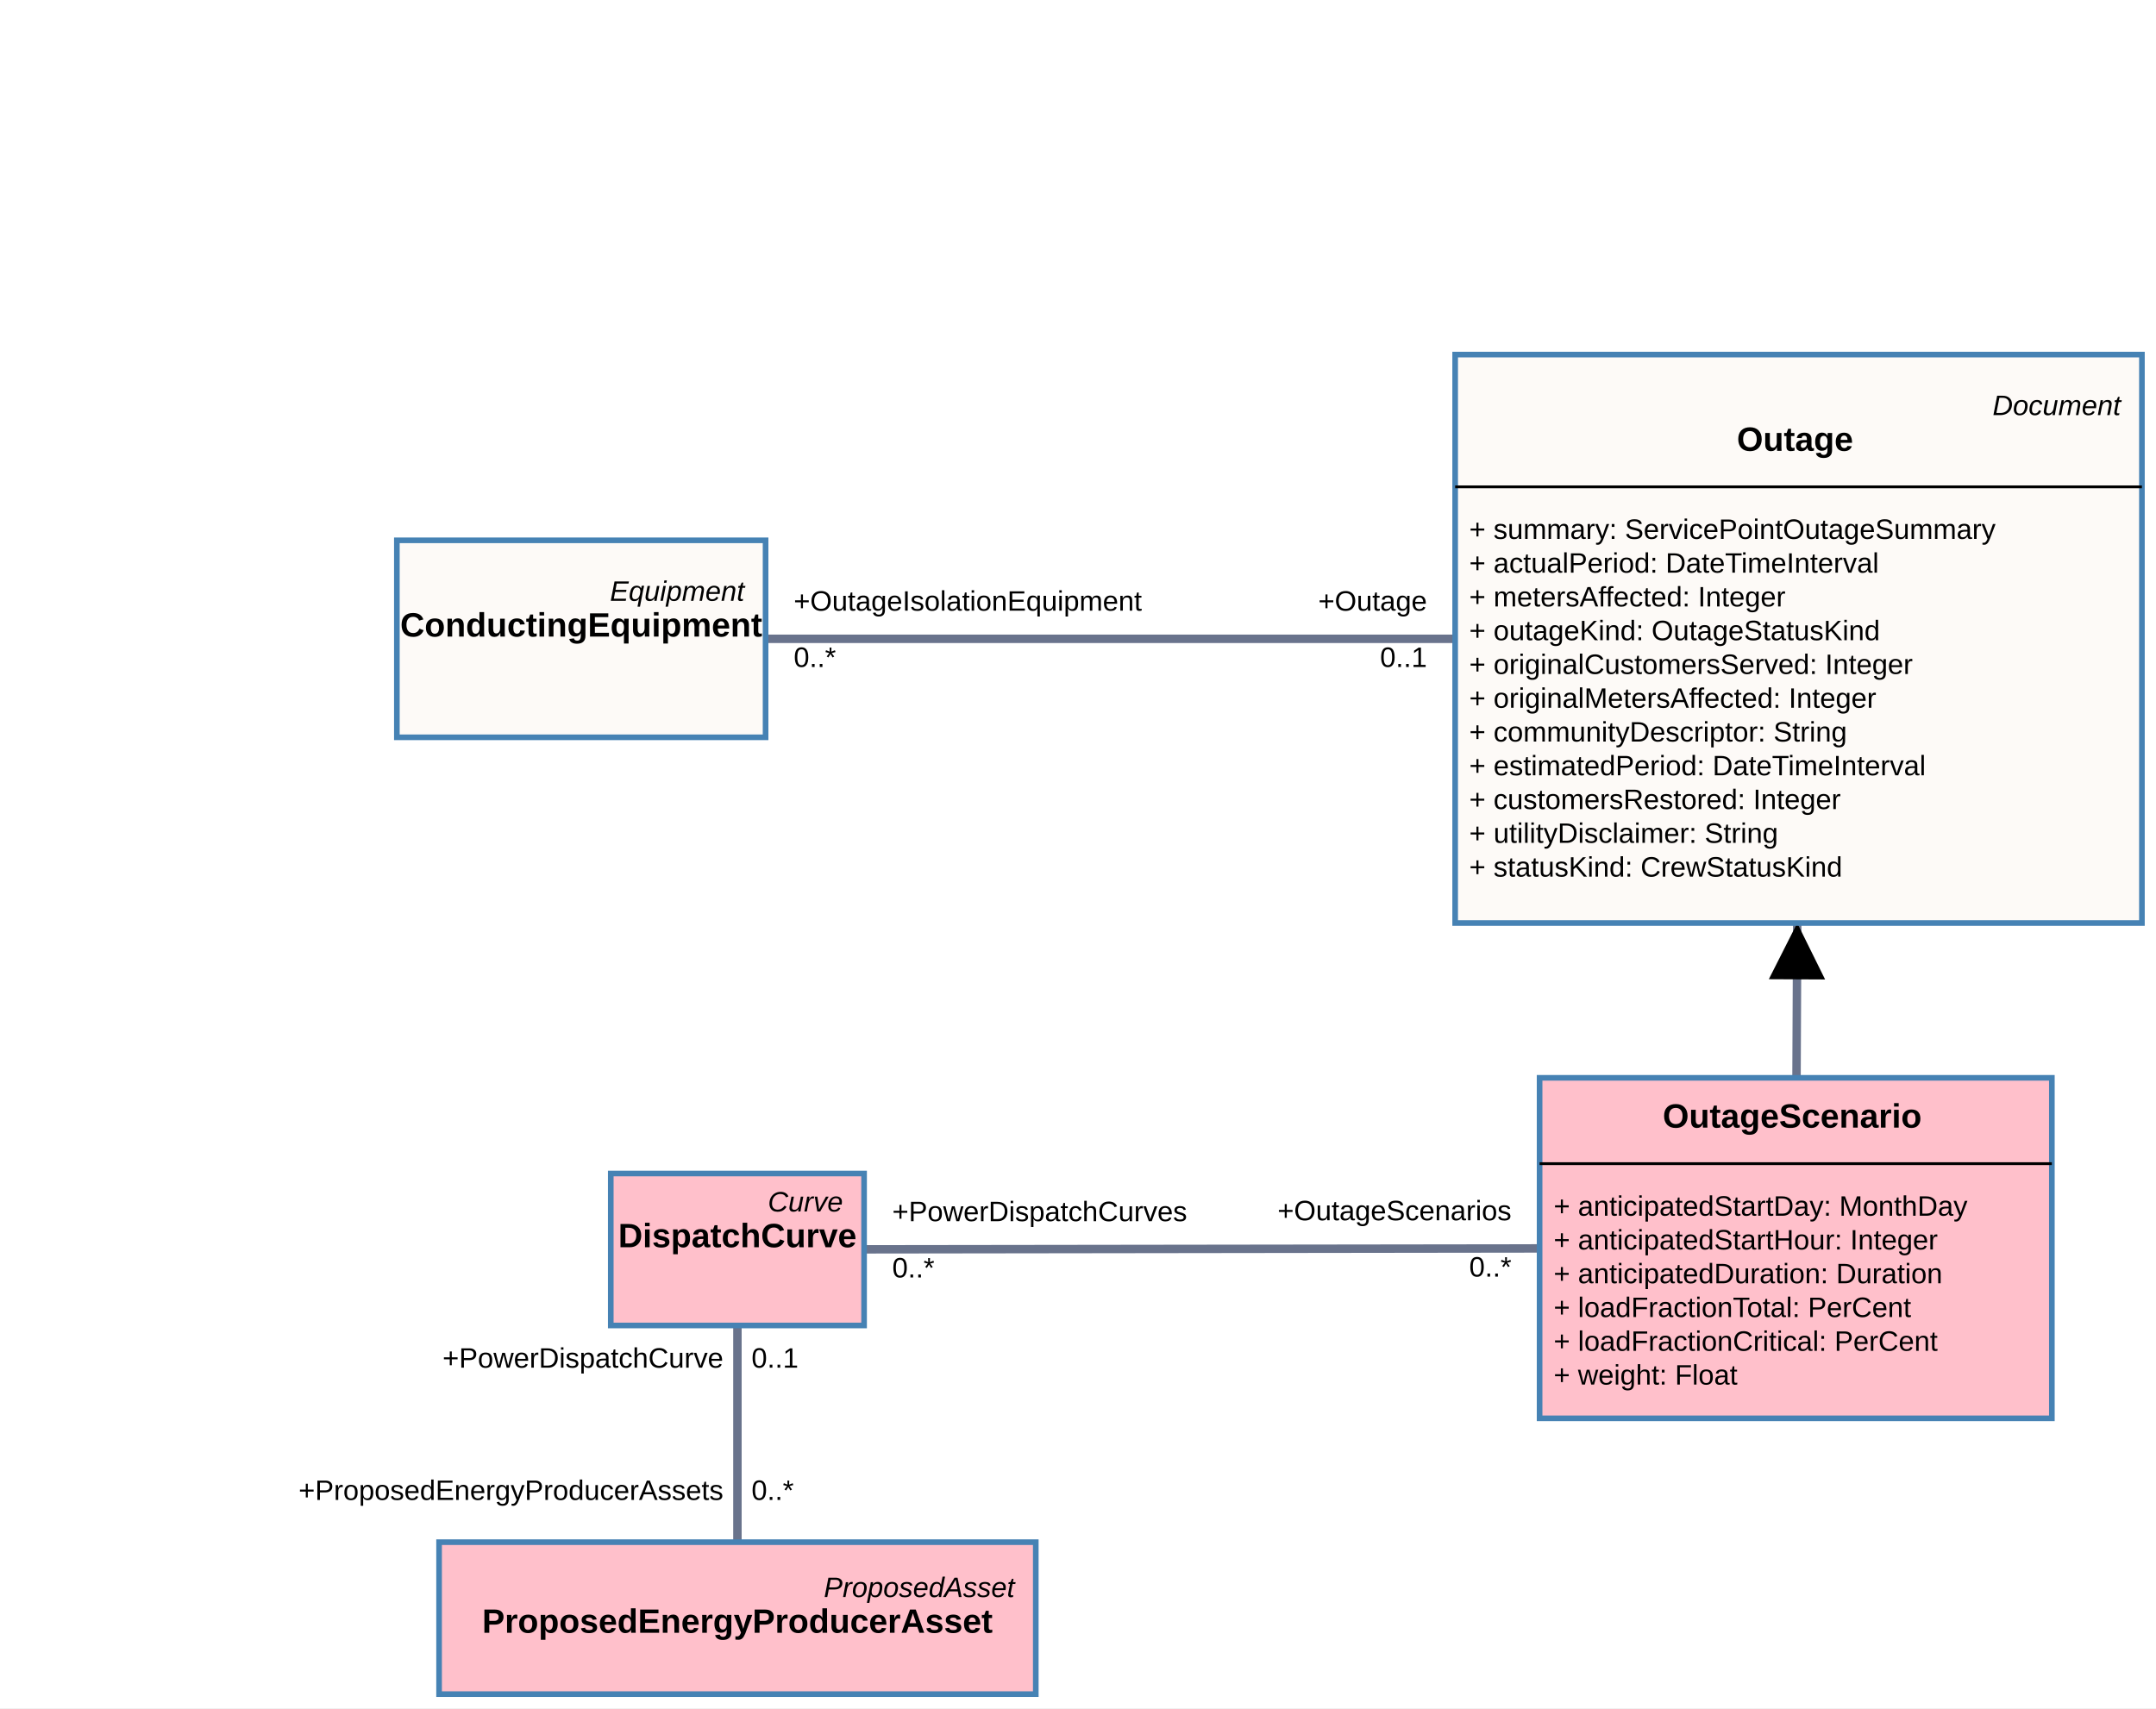
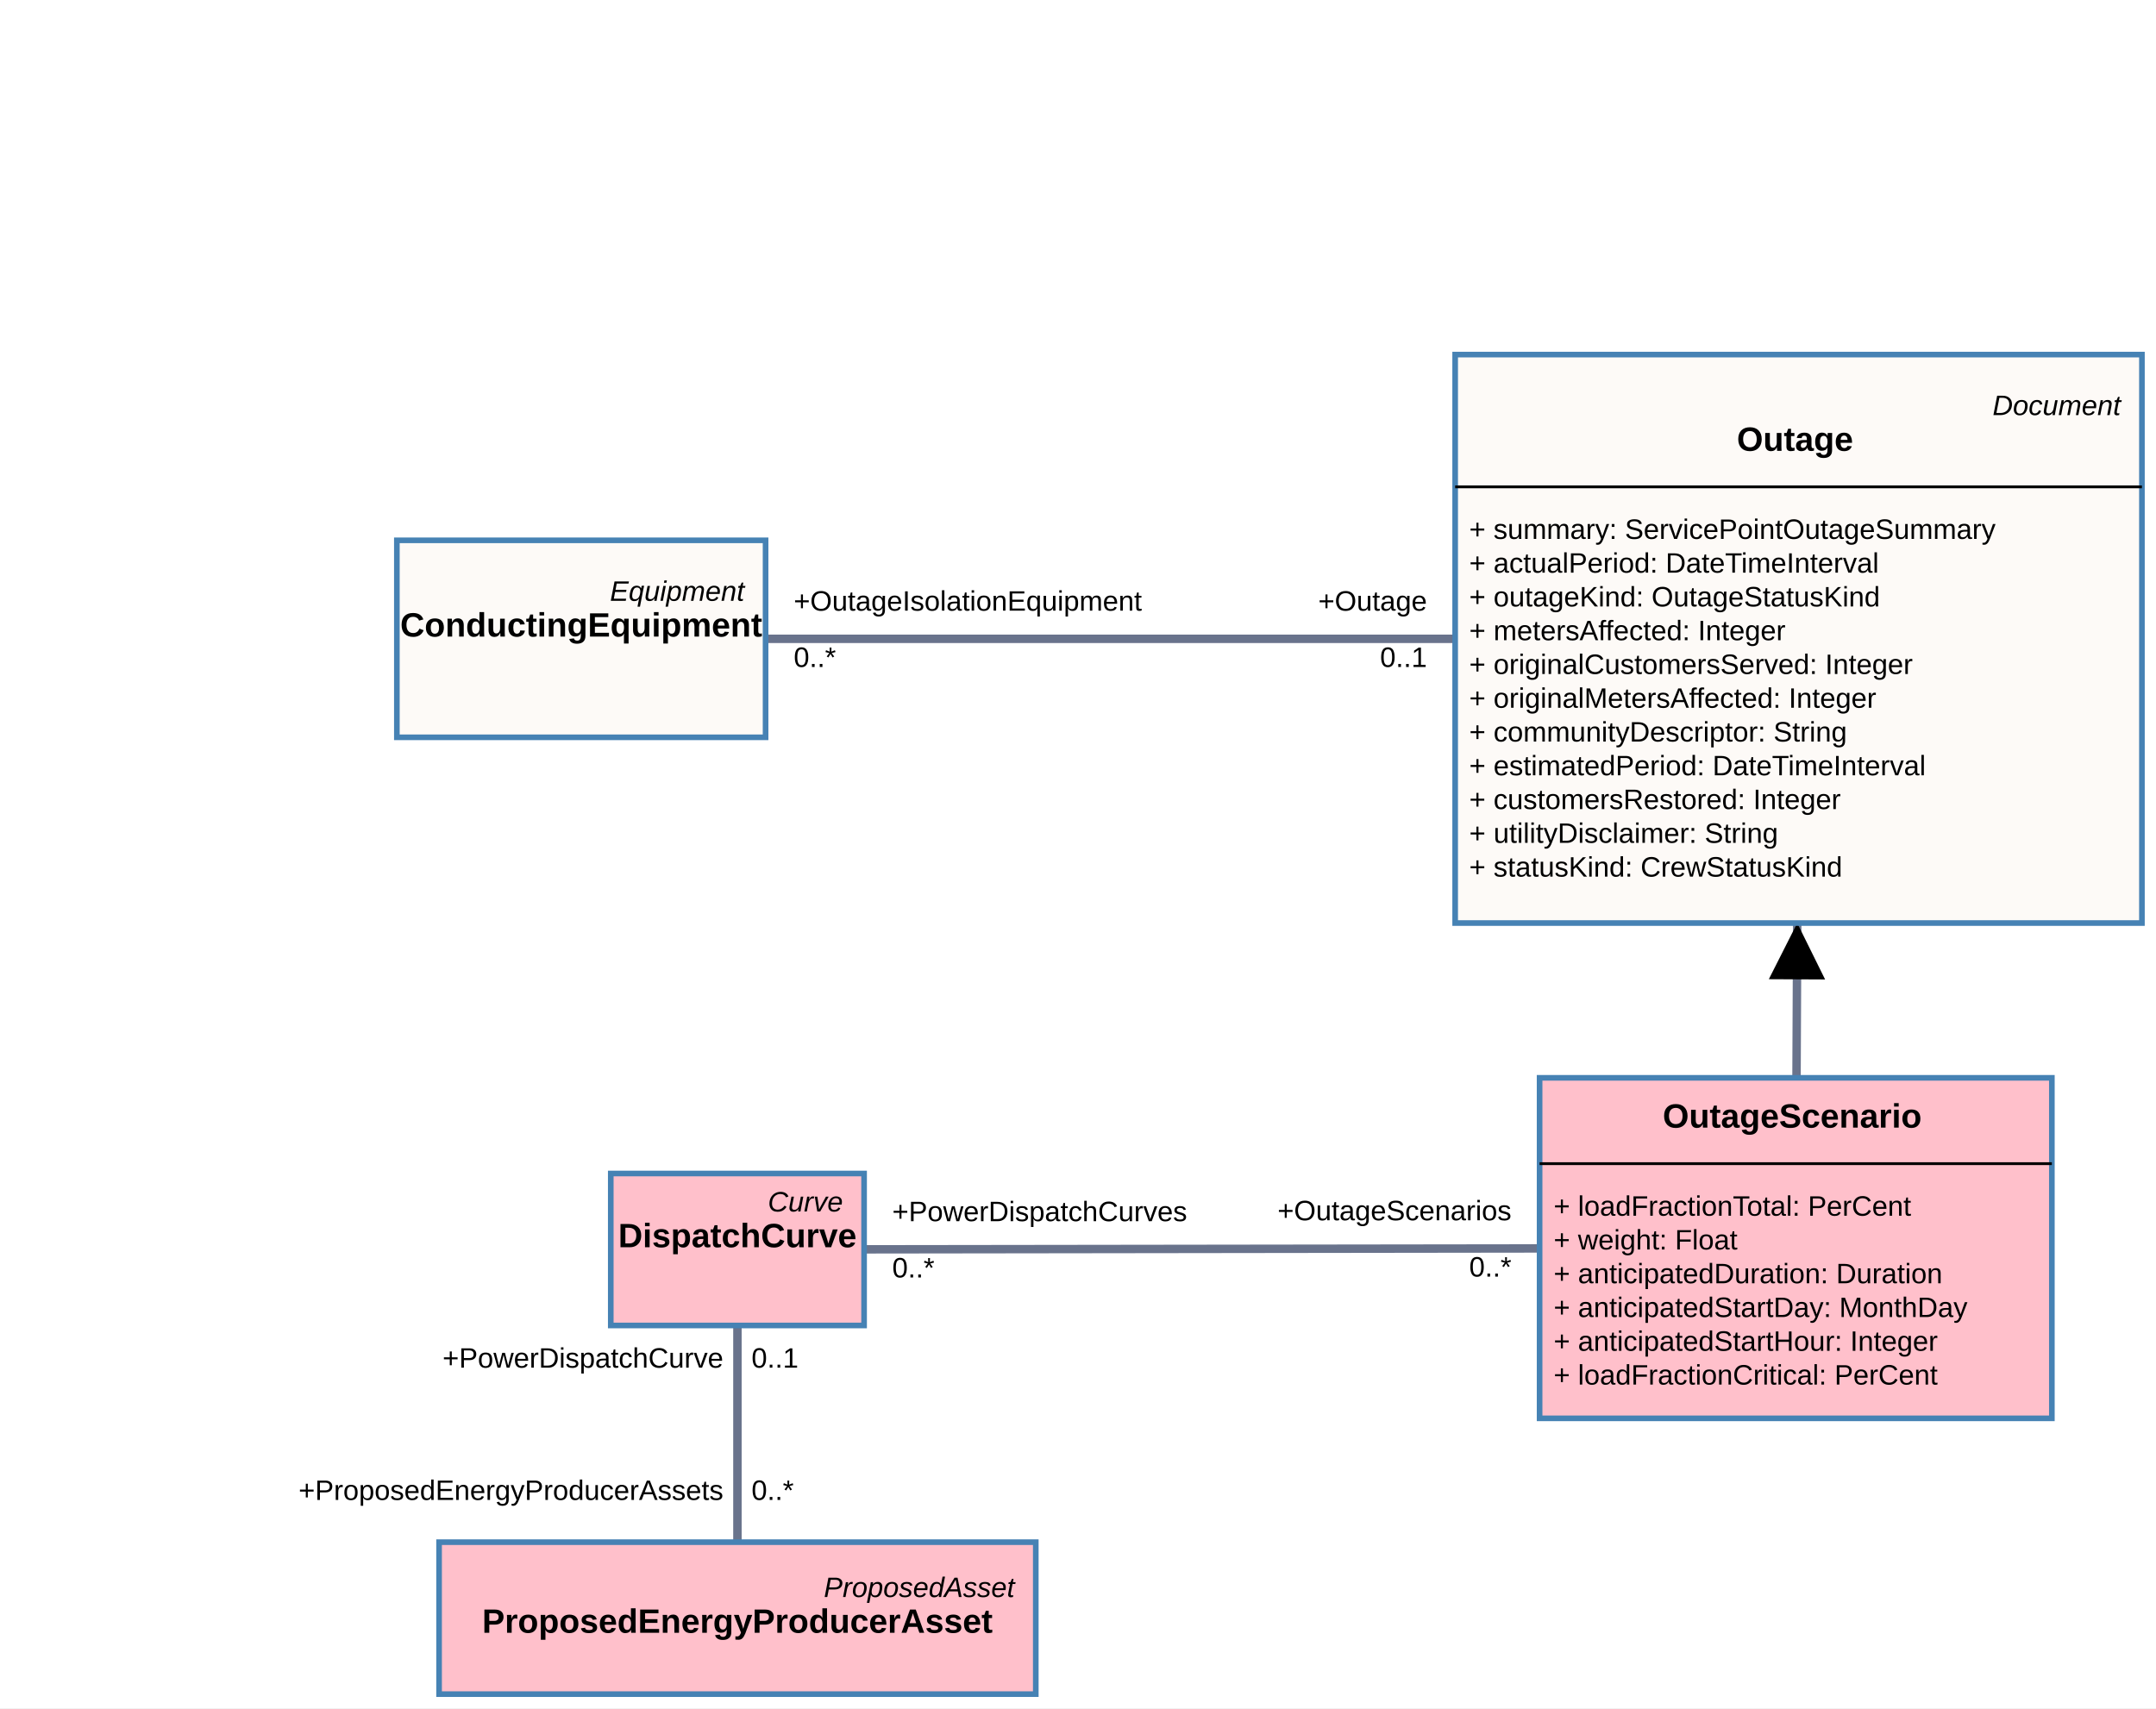
<svg xmlns="http://www.w3.org/2000/svg" width="766" height="607">
  <rect width="100%" height="100%" fill="white" />
  <g class="zoom-group">
    <defs>
      <marker id="arrowhead" viewBox="-0 -5 10 10" refX="5" refY="0" orient="auto" markerWidth="10" markerHeight="10" xoverflow="visible">
        <path d="M 0,-5 L 10 ,0 L 0,5" fill="black" style="stroke: none;" />
      </marker>
    </defs>
    <line class="link" x1="639" y1="227" x2="206.5" y2="227" stroke="#69738c" stroke-width="3" />
+     <line class="link" x1="638" y1="443.5" x2="639" y2="227" stroke="#69738c" stroke-width="3" marker-end="url(#arrowhead)" />
    <line class="link" x1="262" y1="575" x2="262" y2="444" stroke="#69738c" stroke-width="3" />
    <line class="link" x1="262" y1="444" x2="638" y2="443.5" stroke="#69738c" stroke-width="3" />
-     <line class="link" x1="638" y1="443.5" x2="639" y2="227" stroke="#69738c" stroke-width="3" marker-end="url(#arrowhead)" />
    <line class="arrow" x2="638.487" y2="338" x1="638" y1="443.5" stroke="#69738c" stroke-width="2" marker-end="url(#arrowhead)" />
+     <g class="draggable" transform="translate(141, 192)">
+       <rect class="box" width="131" height="70" style="fill: #fdfaf7; stroke: steelblue; stroke-width: 2px; cursor: move;" />
+       <text x="0" y="0" text-anchor="start" font-size="10px">
+         <tspan x="126" y="18" dy=".35em" text-anchor="end" style="font-family: Arial, sans-serif; font-weight: 400; font-style: italic; fill: black; font-size: 10px; pointer-events: none;">Equipment</tspan>
+         <tspan x="65.5" y="30" dy=".35em" text-anchor="middle" style="font-family: Arial, sans-serif; font-weight: 700; font-style: normal; fill: black; font-size: 12px; pointer-events: none;">ConductingEquipment</tspan>
+       </text>
+     </g>
    <g class="draggable" transform="translate(517, 126)">
      <rect class="box" width="244" height="202" style="fill: #fdfaf7; stroke: steelblue; stroke-width: 2px; cursor: move;" />
      <text x="0" y="0" text-anchor="start" font-size="10px">
        <tspan x="239" y="18" dy=".35em" text-anchor="end" style="font-family: Arial, sans-serif; font-weight: 400; font-style: italic; fill: black; font-size: 10px; pointer-events: none;">Document</tspan>
        <tspan x="122" y="30" dy=".35em" text-anchor="middle" style="font-family: Arial, sans-serif; font-weight: 700; font-style: normal; fill: black; font-size: 12px; pointer-events: none;">Outage</tspan>
        <tspan x="5" y="62" dy=".35em" text-anchor="start" style="font-family: Arial, sans-serif; font-weight: 400; font-style: normal; fill: black; font-size: 10px; pointer-events: none;">+   summary: ServicePointOutageSummary</tspan>
        <tspan x="5" y="74" dy=".35em" text-anchor="start" style="font-family: Arial, sans-serif; font-weight: 400; font-style: normal; fill: black; font-size: 10px; pointer-events: none;">+   actualPeriod: DateTimeInterval</tspan>
-         <tspan x="5" y="86" dy=".35em" text-anchor="start" style="font-family: Arial, sans-serif; font-weight: 400; font-style: normal; fill: black; font-size: 10px; pointer-events: none;">+   metersAffected: Integer</tspan>
-         <tspan x="5" y="98" dy=".35em" text-anchor="start" style="font-family: Arial, sans-serif; font-weight: 400; font-style: normal; fill: black; font-size: 10px; pointer-events: none;">+   outageKind: OutageStatusKind</tspan>
+         <tspan x="5" y="86" dy=".35em" text-anchor="start" style="font-family: Arial, sans-serif; font-weight: 400; font-style: normal; fill: black; font-size: 10px; pointer-events: none;">+   outageKind: OutageStatusKind</tspan>
+         <tspan x="5" y="98" dy=".35em" text-anchor="start" style="font-family: Arial, sans-serif; font-weight: 400; font-style: normal; fill: black; font-size: 10px; pointer-events: none;">+   metersAffected: Integer</tspan>
        <tspan x="5" y="110" dy=".35em" text-anchor="start" style="font-family: Arial, sans-serif; font-weight: 400; font-style: normal; fill: black; font-size: 10px; pointer-events: none;">+   originalCustomersServed: Integer</tspan>
        <tspan x="5" y="122" dy=".35em" text-anchor="start" style="font-family: Arial, sans-serif; font-weight: 400; font-style: normal; fill: black; font-size: 10px; pointer-events: none;">+   originalMetersAffected: Integer</tspan>
        <tspan x="5" y="134" dy=".35em" text-anchor="start" style="font-family: Arial, sans-serif; font-weight: 400; font-style: normal; fill: black; font-size: 10px; pointer-events: none;">+   communityDescriptor: String</tspan>
        <tspan x="5" y="146" dy=".35em" text-anchor="start" style="font-family: Arial, sans-serif; font-weight: 400; font-style: normal; fill: black; font-size: 10px; pointer-events: none;">+   estimatedPeriod: DateTimeInterval</tspan>
        <tspan x="5" y="158" dy=".35em" text-anchor="start" style="font-family: Arial, sans-serif; font-weight: 400; font-style: normal; fill: black; font-size: 10px; pointer-events: none;">+   customersRestored: Integer</tspan>
        <tspan x="5" y="170" dy=".35em" text-anchor="start" style="font-family: Arial, sans-serif; font-weight: 400; font-style: normal; fill: black; font-size: 10px; pointer-events: none;">+   utilityDisclaimer: String</tspan>
        <tspan x="5" y="182" dy=".35em" text-anchor="start" style="font-family: Arial, sans-serif; font-weight: 400; font-style: normal; fill: black; font-size: 10px; pointer-events: none;">+   statusKind: CrewStatusKind</tspan>
      </text>
      <line x1="0" x2="244" y1="47" y2="47" stroke="black" stroke-width="1" />
    </g>
    <g class="draggable" transform="translate(547, 383)">
      <rect class="box" width="182" height="121" style="fill: #ffc0cb; stroke: steelblue; stroke-width: 2px; cursor: move;" />
      <text x="0" y="0" text-anchor="start" font-size="10px">
        <tspan x="91" y="13.5" dy=".35em" text-anchor="middle" style="font-family: Arial, sans-serif; font-weight: 700; font-style: normal; fill: black; font-size: 12px; pointer-events: none;">OutageScenario</tspan>
-         <tspan x="5" y="45.5" dy=".35em" text-anchor="start" style="font-family: Arial, sans-serif; font-weight: 400; font-style: normal; fill: black; font-size: 10px; pointer-events: none;">+   anticipatedStartDay: MonthDay</tspan>
-         <tspan x="5" y="57.5" dy=".35em" text-anchor="start" style="font-family: Arial, sans-serif; font-weight: 400; font-style: normal; fill: black; font-size: 10px; pointer-events: none;">+   anticipatedStartHour: Integer</tspan>
+         <tspan x="5" y="45.5" dy=".35em" text-anchor="start" style="font-family: Arial, sans-serif; font-weight: 400; font-style: normal; fill: black; font-size: 10px; pointer-events: none;">+   loadFractionTotal: PerCent</tspan>
+         <tspan x="5" y="57.5" dy=".35em" text-anchor="start" style="font-family: Arial, sans-serif; font-weight: 400; font-style: normal; fill: black; font-size: 10px; pointer-events: none;">+   weight: Float</tspan>
        <tspan x="5" y="69.5" dy=".35em" text-anchor="start" style="font-family: Arial, sans-serif; font-weight: 400; font-style: normal; fill: black; font-size: 10px; pointer-events: none;">+   anticipatedDuration: Duration</tspan>
-         <tspan x="5" y="81.5" dy=".35em" text-anchor="start" style="font-family: Arial, sans-serif; font-weight: 400; font-style: normal; fill: black; font-size: 10px; pointer-events: none;">+   loadFractionTotal: PerCent</tspan>
-         <tspan x="5" y="93.5" dy=".35em" text-anchor="start" style="font-family: Arial, sans-serif; font-weight: 400; font-style: normal; fill: black; font-size: 10px; pointer-events: none;">+   loadFractionCritical: PerCent</tspan>
-         <tspan x="5" y="105.5" dy=".35em" text-anchor="start" style="font-family: Arial, sans-serif; font-weight: 400; font-style: normal; fill: black; font-size: 10px; pointer-events: none;">+   weight: Float</tspan>
+         <tspan x="5" y="81.5" dy=".35em" text-anchor="start" style="font-family: Arial, sans-serif; font-weight: 400; font-style: normal; fill: black; font-size: 10px; pointer-events: none;">+   anticipatedStartDay: MonthDay</tspan>
+         <tspan x="5" y="93.5" dy=".35em" text-anchor="start" style="font-family: Arial, sans-serif; font-weight: 400; font-style: normal; fill: black; font-size: 10px; pointer-events: none;">+   anticipatedStartHour: Integer</tspan>
+         <tspan x="5" y="105.5" dy=".35em" text-anchor="start" style="font-family: Arial, sans-serif; font-weight: 400; font-style: normal; fill: black; font-size: 10px; pointer-events: none;">+   loadFractionCritical: PerCent</tspan>
      </text>
      <line x1="0" x2="182" y1="30.5" y2="30.5" stroke="black" stroke-width="1" />
    </g>
-     <g class="draggable" transform="translate(141, 192)">
-       <rect class="box" width="131" height="70" style="fill: #fdfaf7; stroke: steelblue; stroke-width: 2px; cursor: move;" />
+     <g class="draggable" transform="translate(156, 548)">
+       <rect class="box" width="212" height="54" style="fill: #ffc0cb; stroke: steelblue; stroke-width: 2px; cursor: move;" />
      <text x="0" y="0" text-anchor="start" font-size="10px">
-         <tspan x="126" y="18" dy=".35em" text-anchor="end" style="font-family: Arial, sans-serif; font-weight: 400; font-style: italic; fill: black; font-size: 10px; pointer-events: none;">Equipment</tspan>
-         <tspan x="65.5" y="30" dy=".35em" text-anchor="middle" style="font-family: Arial, sans-serif; font-weight: 700; font-style: normal; fill: black; font-size: 12px; pointer-events: none;">ConductingEquipment</tspan>
+         <tspan x="207" y="16" dy=".35em" text-anchor="end" style="font-family: Arial, sans-serif; font-weight: 400; font-style: italic; fill: black; font-size: 10px; pointer-events: none;">ProposedAsset</tspan>
+         <tspan x="106" y="28" dy=".35em" text-anchor="middle" style="font-family: Arial, sans-serif; font-weight: 700; font-style: normal; fill: black; font-size: 12px; pointer-events: none;">ProposedEnergyProducerAsset</tspan>
      </text>
    </g>
    <g class="draggable" transform="translate(217, 417)">
      <rect class="box" width="90" height="54" style="fill: #ffc0cb; stroke: steelblue; stroke-width: 2px; cursor: move;" />
      <text x="0" y="0" text-anchor="start" font-size="10px">
        <tspan x="85" y="10" dy=".35em" text-anchor="end" style="font-family: Arial, sans-serif; font-weight: 400; font-style: italic; fill: black; font-size: 10px; pointer-events: none;">Curve</tspan>
        <tspan x="45" y="22" dy=".35em" text-anchor="middle" style="font-family: Arial, sans-serif; font-weight: 700; font-style: normal; fill: black; font-size: 12px; pointer-events: none;">DispatchCurve</tspan>
      </text>
    </g>
-     <g class="draggable" transform="translate(156, 548)">
-       <rect class="box" width="212" height="54" style="fill: #ffc0cb; stroke: steelblue; stroke-width: 2px; cursor: move;" />
-       <text x="0" y="0" text-anchor="start" font-size="10px">
-         <tspan x="207" y="16" dy=".35em" text-anchor="end" style="font-family: Arial, sans-serif; font-weight: 400; font-style: italic; fill: black; font-size: 10px; pointer-events: none;">ProposedAsset</tspan>
-         <tspan x="106" y="28" dy=".35em" text-anchor="middle" style="font-family: Arial, sans-serif; font-weight: 700; font-style: normal; fill: black; font-size: 12px; pointer-events: none;">ProposedEnergyProducerAsset</tspan>
-       </text>
-     </g>
    <text class="link-text-start-top" x="507" y="227" text-anchor="end" dy="-1em" style="font-family: Arial, sans-serif; font-size: 10px; fill: black;">+Outage</text>
+     <text class="link-text-start-top" x="633.303" y="378" text-anchor="end" dy="-1em" style="font-family: Arial, sans-serif; font-size: 10px; fill: black;" />
    <text class="link-text-start-top" x="257" y="543" text-anchor="end" dy="-1em" style="font-family: Arial, sans-serif; font-size: 10px; fill: black;">+ProposedEnergyProducerAssets</text>
    <text class="link-text-start-top" x="317" y="443.934" text-anchor="start" dy="-1em" style="font-family: Arial, sans-serif; font-size: 10px; fill: black;">+PowerDispatchCurves</text>
-     <text class="link-text-start-top" x="633.303" y="378" text-anchor="end" dy="-1em" style="font-family: Arial, sans-serif; font-size: 10px; fill: black;" />
    <text class="link-text-start-btm" x="507" y="227" dy="1em" text-anchor="end" style="font-family: Arial, sans-serif; font-size: 10px; fill: black;">0..1</text>
+     <text class="link-text-start-btm" x="643.303" y="378" dy="-1em" text-anchor="start" style="font-family: Arial, sans-serif; font-size: 10px; fill: black;" />
    <text class="link-text-start-btm" x="267" y="543" dy="-1em" text-anchor="start" style="font-family: Arial, sans-serif; font-size: 10px; fill: black;">0..*</text>
    <text class="link-text-start-btm" x="317" y="443.934" dy="1em" text-anchor="start" style="font-family: Arial, sans-serif; font-size: 10px; fill: black;">0..*</text>
-     <text class="link-text-start-btm" x="643.303" y="378" dy="-1em" text-anchor="start" style="font-family: Arial, sans-serif; font-size: 10px; fill: black;" />
    <text class="link-text-end-top" x="282" y="227" dy="-1em" text-anchor="start" style="font-family: Arial, sans-serif; font-size: 10px; fill: black;">+OutageIsolationEquipment</text>
+     <text class="link-text-end-top" x="633.51" y="333" dy="1em" text-anchor="end" style="font-family: Arial, sans-serif; font-size: 10px; fill: black;" />
    <text class="link-text-end-top" x="257" y="476" dy="1em" text-anchor="end" style="font-family: Arial, sans-serif; font-size: 10px; fill: black;">+PowerDispatchCurve</text>
    <text class="link-text-end-top" x="537" y="443.628" dy="-1em" text-anchor="end" style="font-family: Arial, sans-serif; font-size: 10px; fill: black;">+OutageScenarios</text>
-     <text class="link-text-end-top" x="633.51" y="333" dy="1em" text-anchor="end" style="font-family: Arial, sans-serif; font-size: 10px; fill: black;" />
    <text class="link-text-end-btm" x="282" y="227" dy="1em" text-anchor="start" style="font-family: Arial, sans-serif; font-size: 10px; fill: black;">0..*</text>
+     <text class="link-text-end-btm" x="643.51" y="333" dy="1em" text-anchor="start" style="font-family: Arial, sans-serif; font-size: 10px; fill: black;" />
    <text class="link-text-end-btm" x="267" y="476" dy="1em" text-anchor="start" style="font-family: Arial, sans-serif; font-size: 10px; fill: black;">0..1</text>
    <text class="link-text-end-btm" x="537" y="443.628" dy="1em" text-anchor="end" style="font-family: Arial, sans-serif; font-size: 10px; fill: black;">0..*</text>
-     <text class="link-text-end-btm" x="643.51" y="333" dy="1em" text-anchor="start" style="font-family: Arial, sans-serif; font-size: 10px; fill: black;" />
  </g>
</svg>
